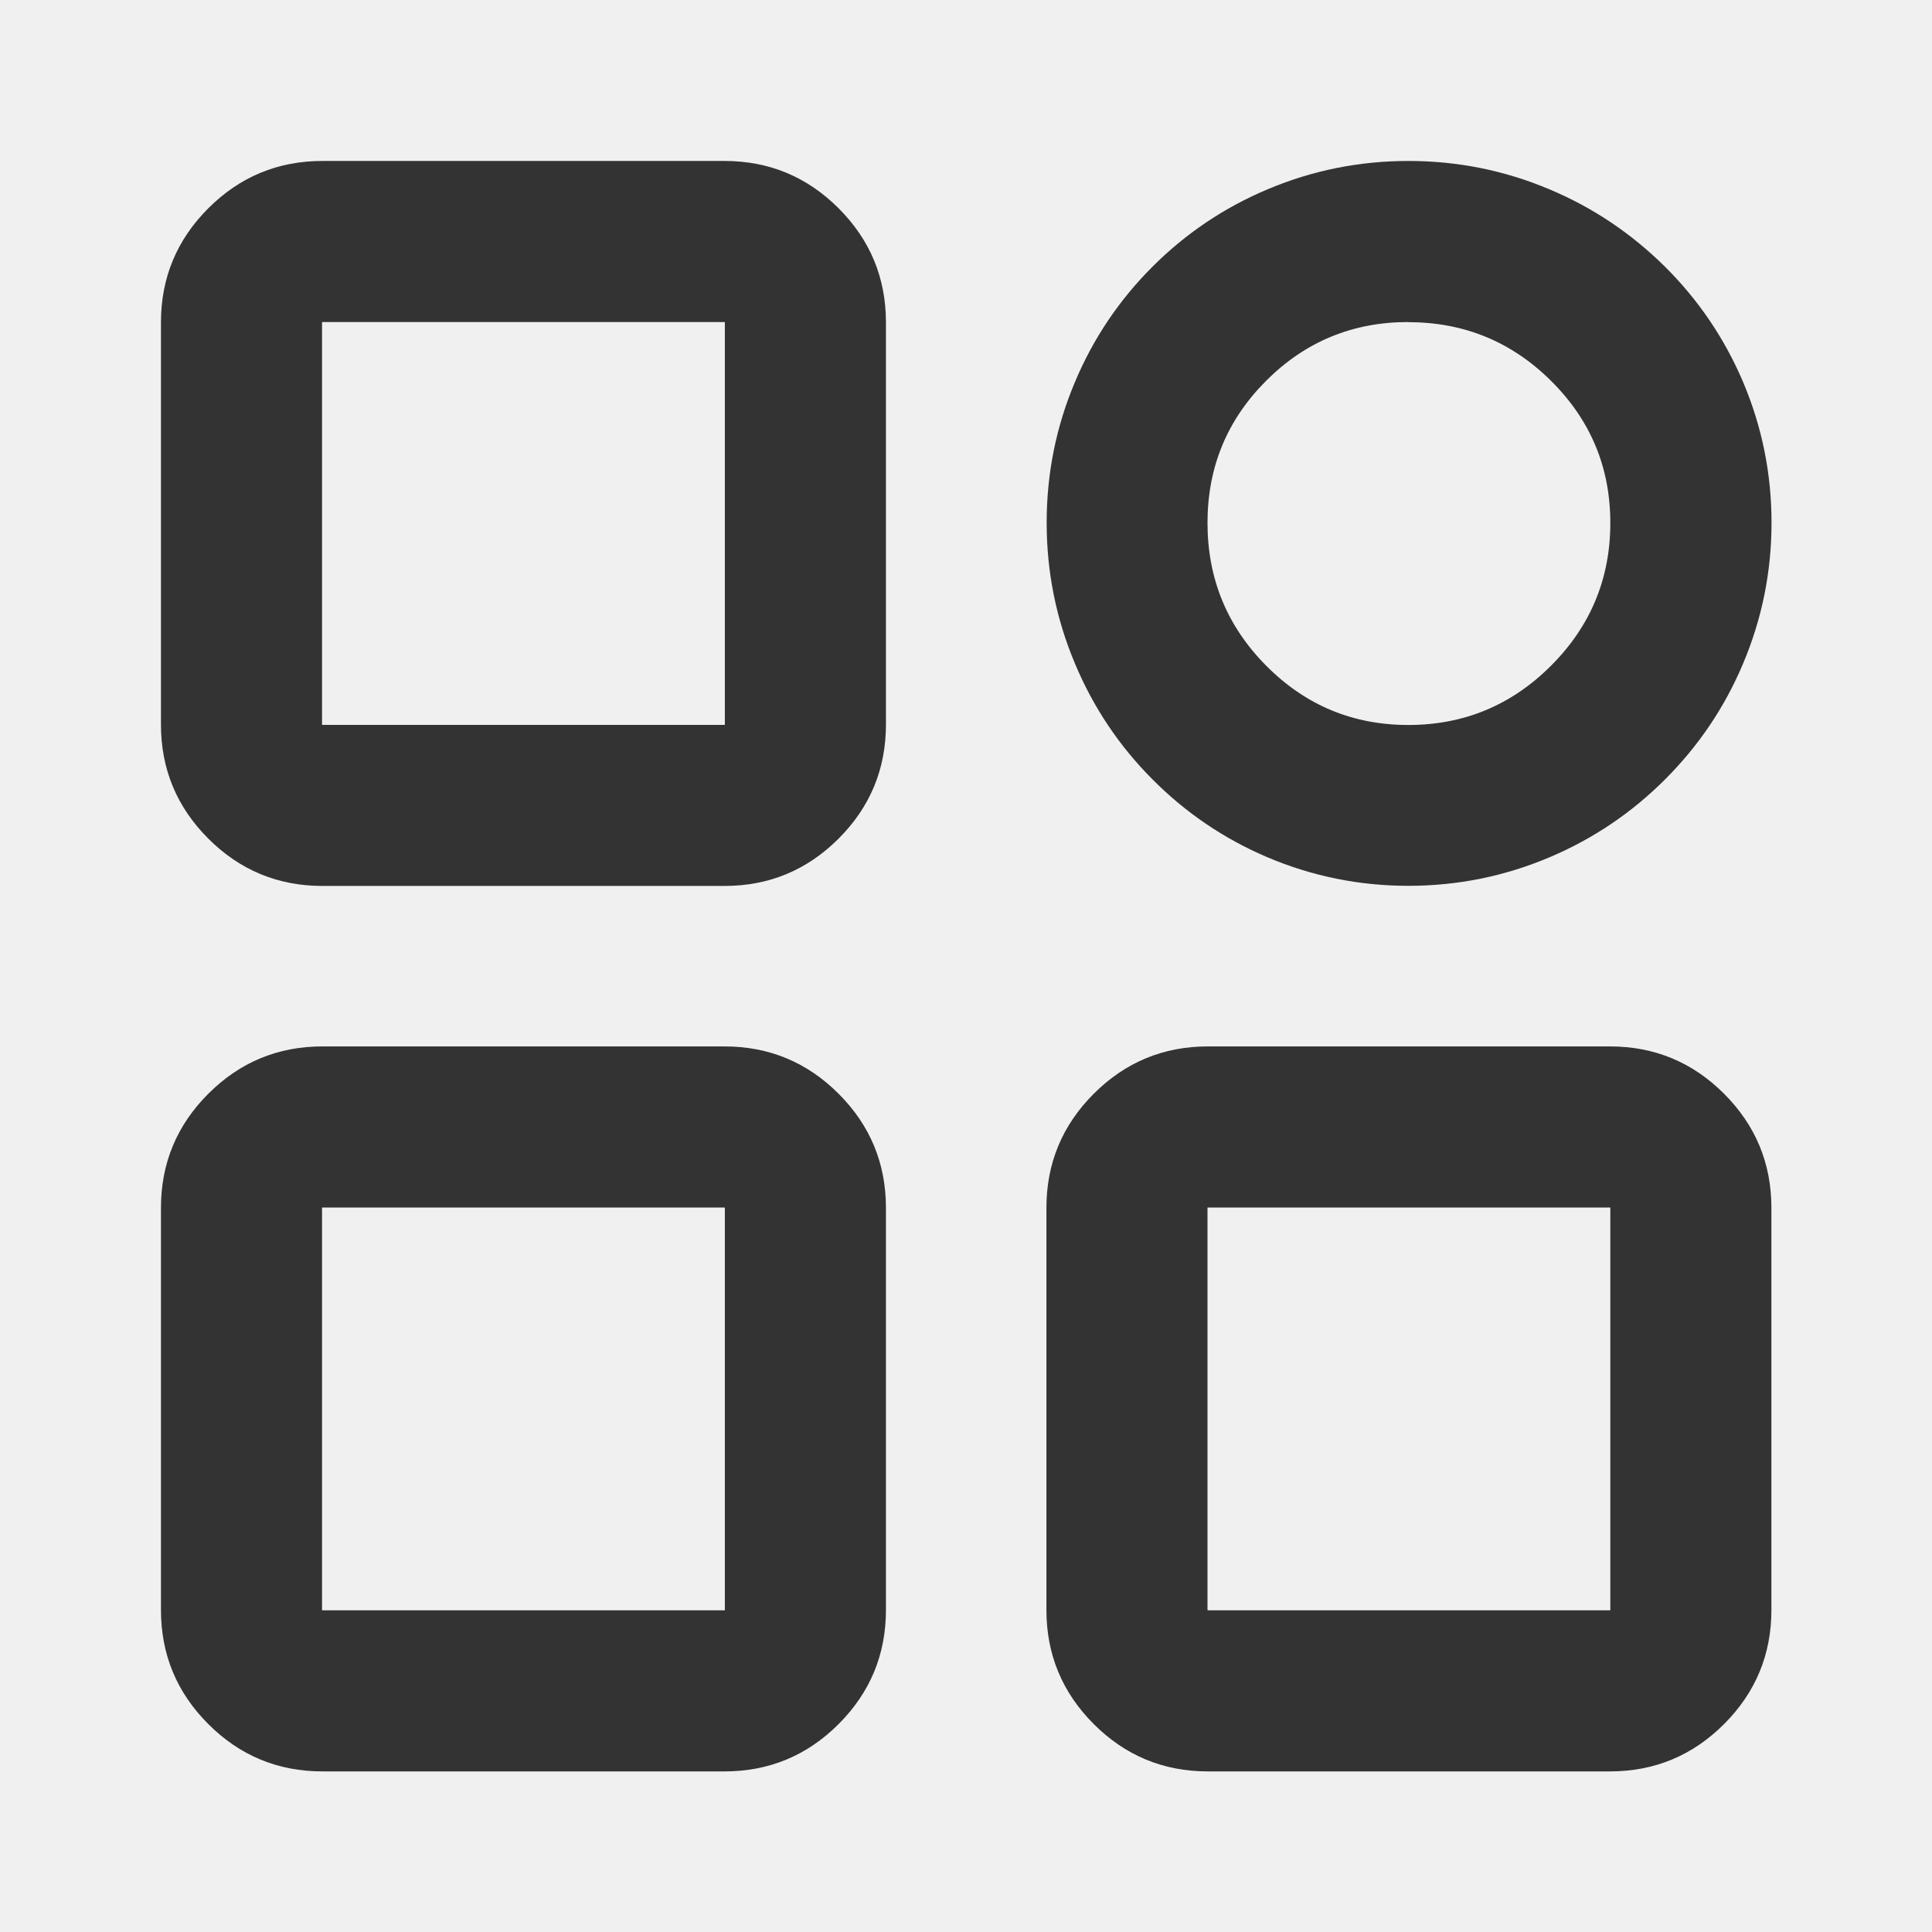
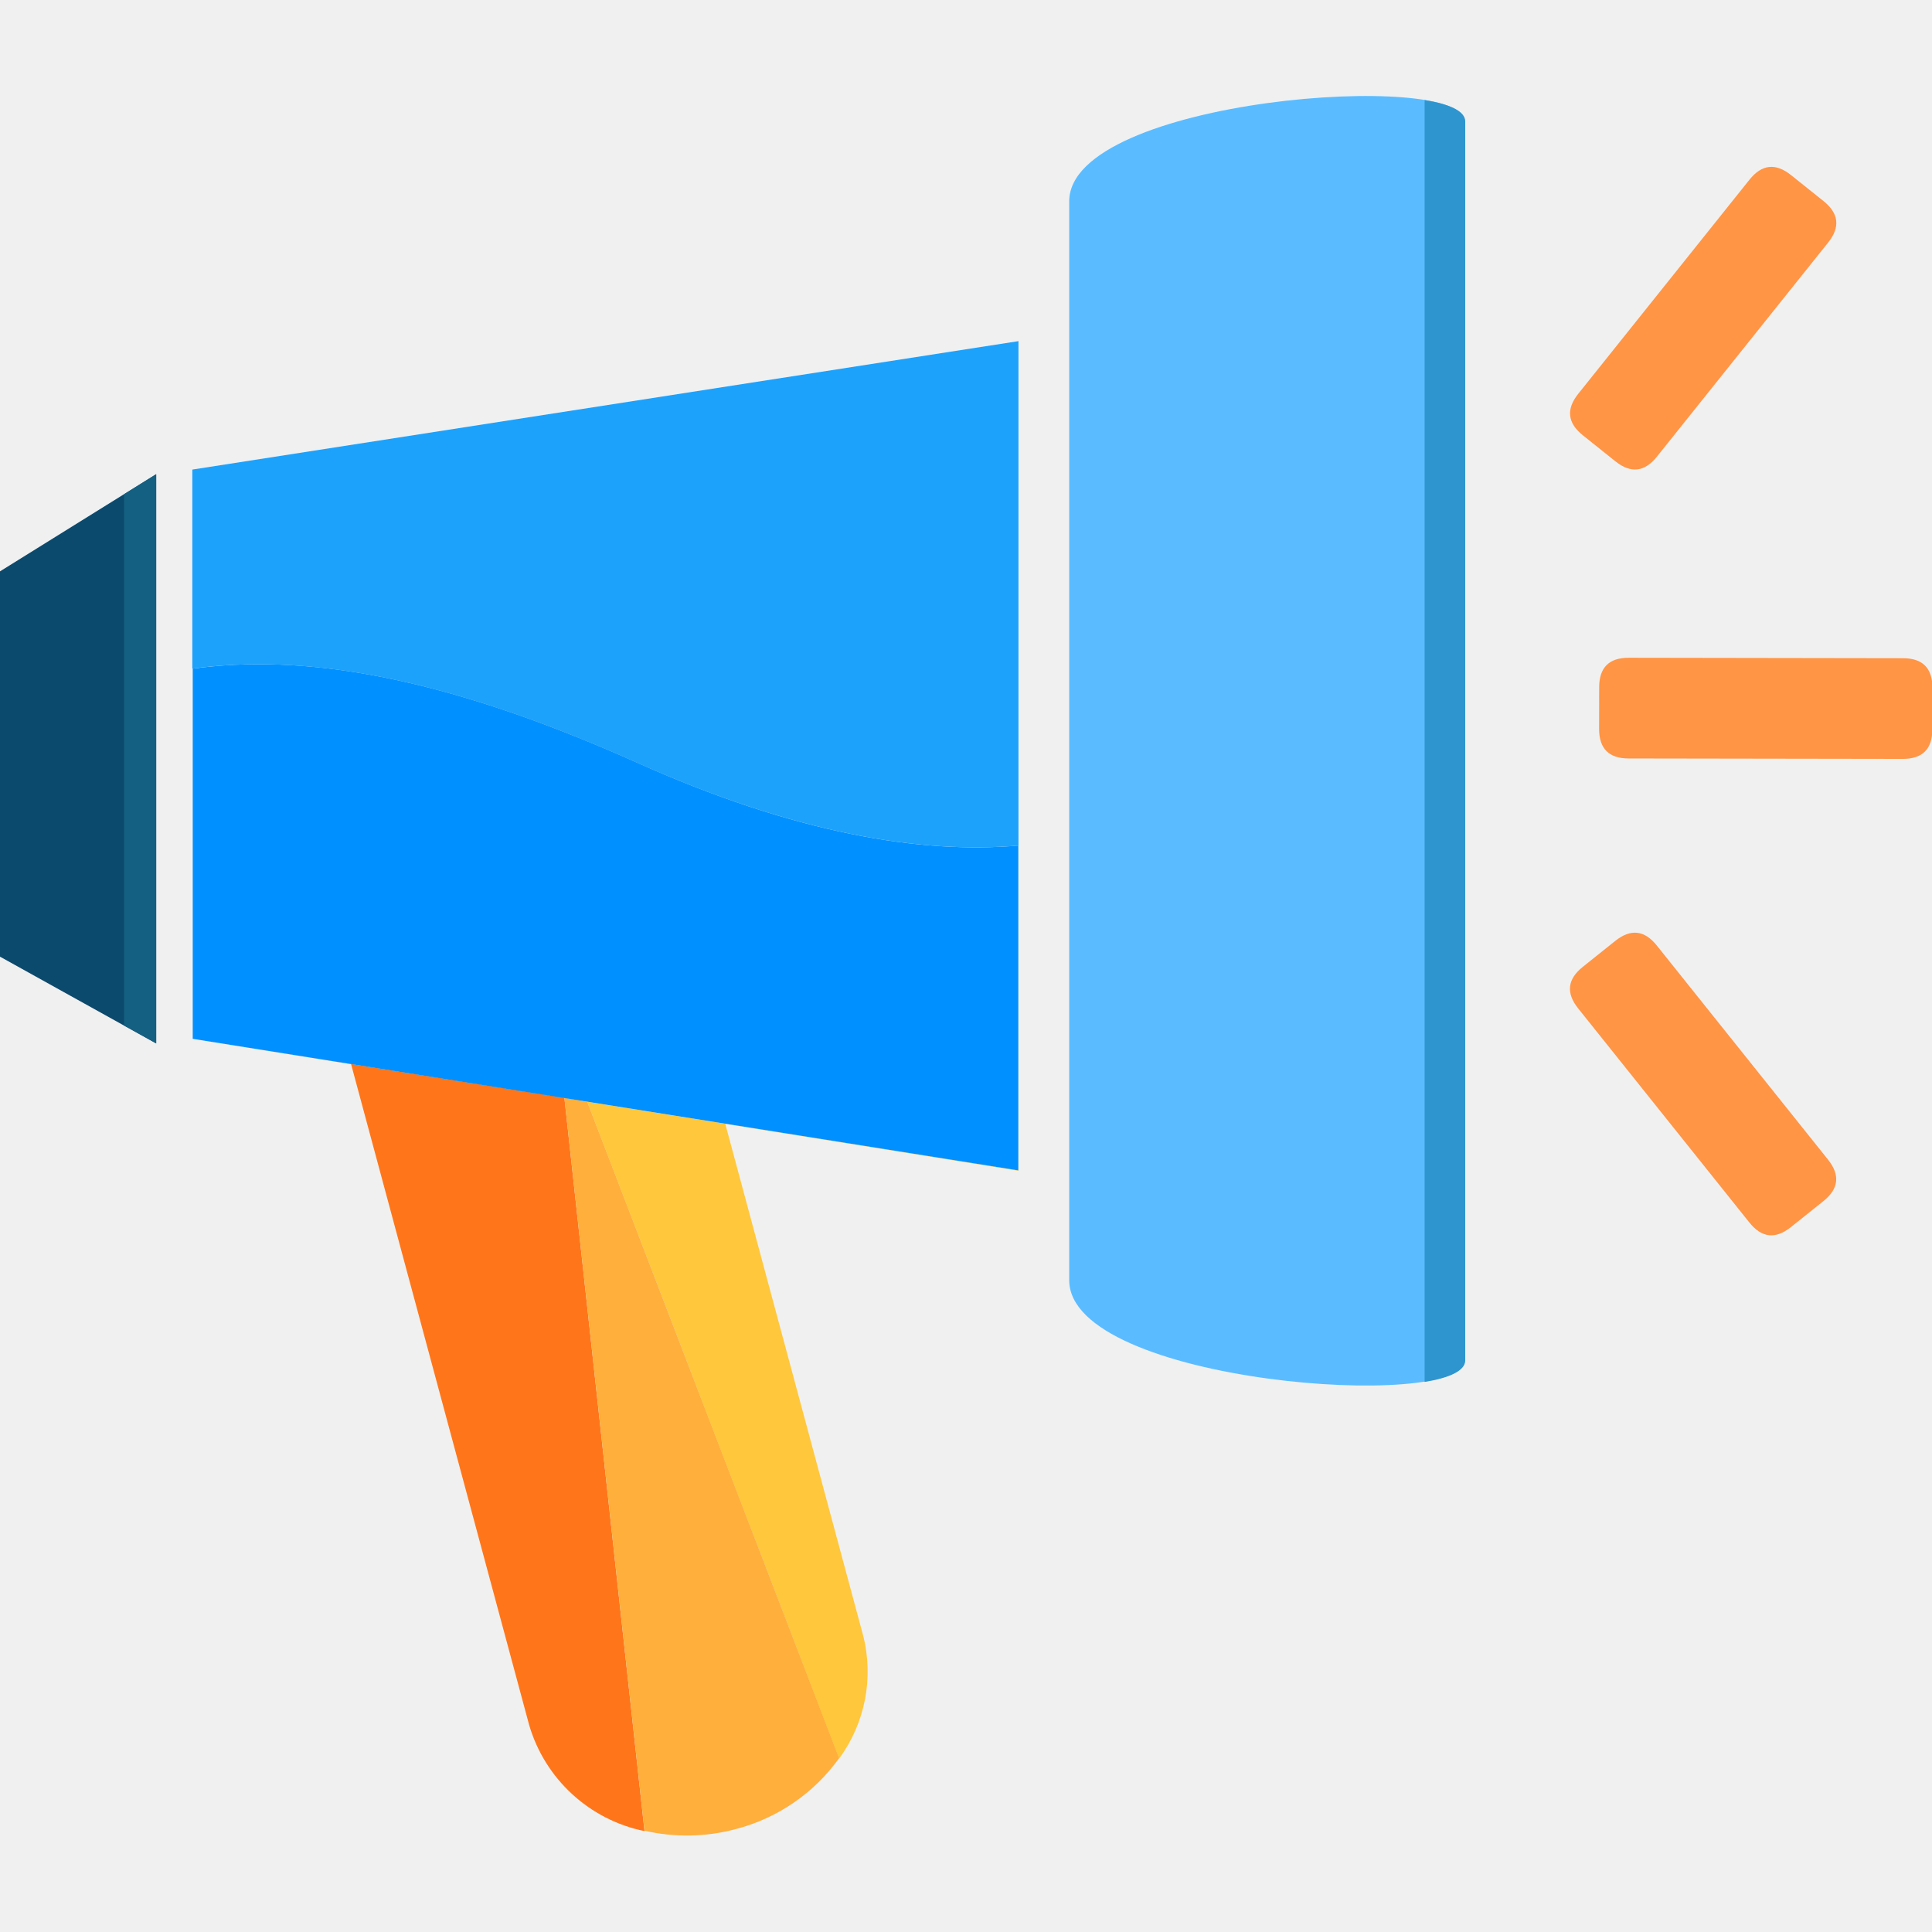
- <svg xmlns="http://www.w3.org/2000/svg" xmlns:xlink="http://www.w3.org/1999/xlink" width="16" height="16" fill="none" viewBox="0 0 16 16">
-   <g opacity="1" transform="translate(0 0) rotate(0)">
-     <mask id="bg-mask-0" fill="#fff">
-       <use xlink:href="#path_0" />
-     </mask>
-     <g mask="url(#bg-mask-0)">
-       <path id="路径 1" style="fill:#333;opacity:1" d="M6.945,1.725c0.261,0.261 0.392,0.576 0.392,0.945v3.33c0,0.369 -0.131,0.684 -0.392,0.945c-0.261,0.261 -0.576,0.392 -0.945,0.392h-3.33c-0.369,0 -0.684,-0.131 -0.945,-0.392c-0.261,-0.261 -0.392,-0.576 -0.392,-0.945v-3.33c0,-0.369 0.131,-0.684 0.392,-0.945c0.261,-0.261 0.576,-0.392 0.945,-0.392h3.33c0.369,0 0.684,0.131 0.945,0.392zM2.667,6c0,0.002 0.001,0.003 0.003,0.003h3.33c0.002,0 0.003,-0.001 0.003,-0.003v-3.33c0,-0.002 -0.001,-0.003 -0.003,-0.003h-3.33c-0.002,0 -0.003,0.001 -0.003,0.003z" />
-       <path id="路径 2" style="fill:#333;opacity:1" d="M6.945,9.058c0.261,0.261 0.392,0.576 0.392,0.945v3.33c0,0.369 -0.131,0.684 -0.392,0.945c-0.261,0.261 -0.576,0.392 -0.945,0.392h-3.33c-0.369,0 -0.684,-0.131 -0.945,-0.392c-0.261,-0.261 -0.392,-0.576 -0.392,-0.945v-3.33c0,-0.369 0.131,-0.684 0.392,-0.945c0.261,-0.261 0.576,-0.392 0.945,-0.392h3.33c0.369,0 0.684,0.131 0.945,0.392zM2.667,13.333c0,0.002 0.001,0.003 0.003,0.003h3.33c0.002,0 0.003,-0.001 0.003,-0.003v-3.33c0,-0.002 -0.001,-0.003 -0.003,-0.003h-3.33c-0.002,0 -0.003,0.001 -0.003,0.003z" />
-       <path id="路径 3" style="fill:#333;opacity:1" d="M13.789,6.455c-0.277,0.277 -0.596,0.492 -0.955,0.644c-0.373,0.158 -0.763,0.237 -1.17,0.237c-0.407,0 -0.797,-0.079 -1.169,-0.237c-0.359,-0.153 -0.676,-0.368 -0.952,-0.646c-0.276,-0.277 -0.489,-0.596 -0.64,-0.956c-0.157,-0.372 -0.235,-0.762 -0.235,-1.168c0,-0.407 0.078,-0.796 0.235,-1.167c0.151,-0.359 0.365,-0.677 0.641,-0.953c0.276,-0.276 0.594,-0.49 0.953,-0.641c0.371,-0.157 0.761,-0.235 1.167,-0.235c0.407,0 0.796,0.078 1.168,0.235c0.36,0.151 0.678,0.365 0.956,0.64c0.278,0.276 0.493,0.594 0.646,0.952c0.158,0.372 0.237,0.762 0.237,1.169c0,0.407 -0.079,0.797 -0.237,1.17c-0.152,0.36 -0.367,0.678 -0.644,0.955zM11.663,2.667c-0.461,0 -0.853,0.162 -1.177,0.486c-0.324,0.324 -0.486,0.716 -0.486,1.177c0,0.462 0.162,0.857 0.487,1.184c0.324,0.326 0.716,0.49 1.176,0.49c0.461,0 0.855,-0.164 1.182,-0.491c0.327,-0.327 0.491,-0.721 0.491,-1.182c0,-0.46 -0.163,-0.851 -0.49,-1.176c-0.327,-0.325 -0.721,-0.487 -1.184,-0.487z" />
-       <path id="路径 4" style="fill:#333;opacity:1" d="M14.278,9.058c0.261,0.261 0.392,0.576 0.392,0.945v3.33c0,0.369 -0.131,0.684 -0.392,0.945c-0.261,0.261 -0.576,0.392 -0.945,0.392h-3.33c-0.369,0 -0.684,-0.131 -0.945,-0.392c-0.261,-0.261 -0.392,-0.576 -0.392,-0.945v-3.33c0,-0.369 0.131,-0.684 0.392,-0.945c0.261,-0.261 0.576,-0.392 0.945,-0.392h3.33c0.369,0 0.684,0.131 0.945,0.392zM10,13.333c0,0.002 0.001,0.003 0.003,0.003h3.33c0.002,0 0.003,-0.001 0.003,-0.003v-3.33c0,-0.002 -0.001,-0.003 -0.003,-0.003h-3.33c-0.002,0 -0.003,0.001 -0.003,0.003z" />
-     </g>
-   </g>
-   <defs>
-     <rect id="path_0" width="16" height="16" x="0" y="0" />
-   </defs>
+ <svg xmlns="http://www.w3.org/2000/svg" class="plugin_svg__icon" viewBox="0 0 1137 1024" width="16" height="16">
+   <path d="m0 506.51 91.917 51.056v-335.01L0 279.745V506.51z" fill="#0C4A6D" />
+   <path d="M73.04 234.344v312.708l18.877 10.514v-335.01L73.04 234.344z" fill="#146082" />
+   <path d="M629.24 61.98v634.975c0 60.773 232.898 77.659 232.898 46.994V15.066c.239-30.904-232.898-13.78-232.898 46.914z" fill="#5ABCFF" />
+   <path d="M838.402 2.402v754.37c14.735-2.39 23.895-6.61 23.895-12.664V15.066c.08-6.133-9.16-10.275-23.895-12.664z" fill="#2E95CE" />
+   <path d="m931.462 512.535 19.159-15.322q13.56-10.845 24.405 2.716l100.787 126.028q10.845 13.56-2.716 24.405l-19.159 15.322q-13.56 10.845-24.406-2.716L928.746 536.941q-10.845-13.561 2.716-24.406ZM928.807 175.265l100.787-126.029q10.845-13.56 24.405-2.716l19.16 15.322q13.56 10.845 2.716 24.406L975.088 212.276q-10.845 13.56-24.406 2.716l-19.159-15.322q-13.56-10.845-2.716-24.406ZM941.092 372.471l.039-24.532q.027-17.364 17.39-17.336l161.373.253q17.364.027 17.336 17.391l-.038 24.533q-.028 17.363-17.391 17.336l-161.372-.253q-17.364-.028-17.337-17.392Z" fill="#FF9545" />
+   <path d="m113.183 554.858 93.43 14.895 104.82 389.013a89.448 89.448 0 0 0 67.863 62.367l-47.153-431.627z" fill="#FF761A" />
+   <path d="m599.37 632.278-253.766-40.382 148.23 386.544a86.42 86.42 0 0 0 14.098-72.562l-81.085-300.92 172.524 27.56z" fill="#FFC73B" />
+   <path d="m332.143 589.506 47.153 431.388a111.033 111.033 0 0 0 54.003-1.036 108.245 108.245 0 0 0 60.535-41.657l-148.23-386.305z" fill="#FFAF3B" />
+   <path d="M374.358 392.052c-116.37-52.012-197.454-63.72-260.936-55.038v217.844l485.869 77.42V441.117c-56.87 5.018-131.344-7.01-224.933-49.065z" fill="#0090FF" />
+   <path d="M113.183 219.848v117.166c63.72-8.603 144.566 3.026 260.936 55.038 93.828 42.056 168.301 54.083 225.252 49.065V144.259z" fill="#1DA2FC" />
</svg>
